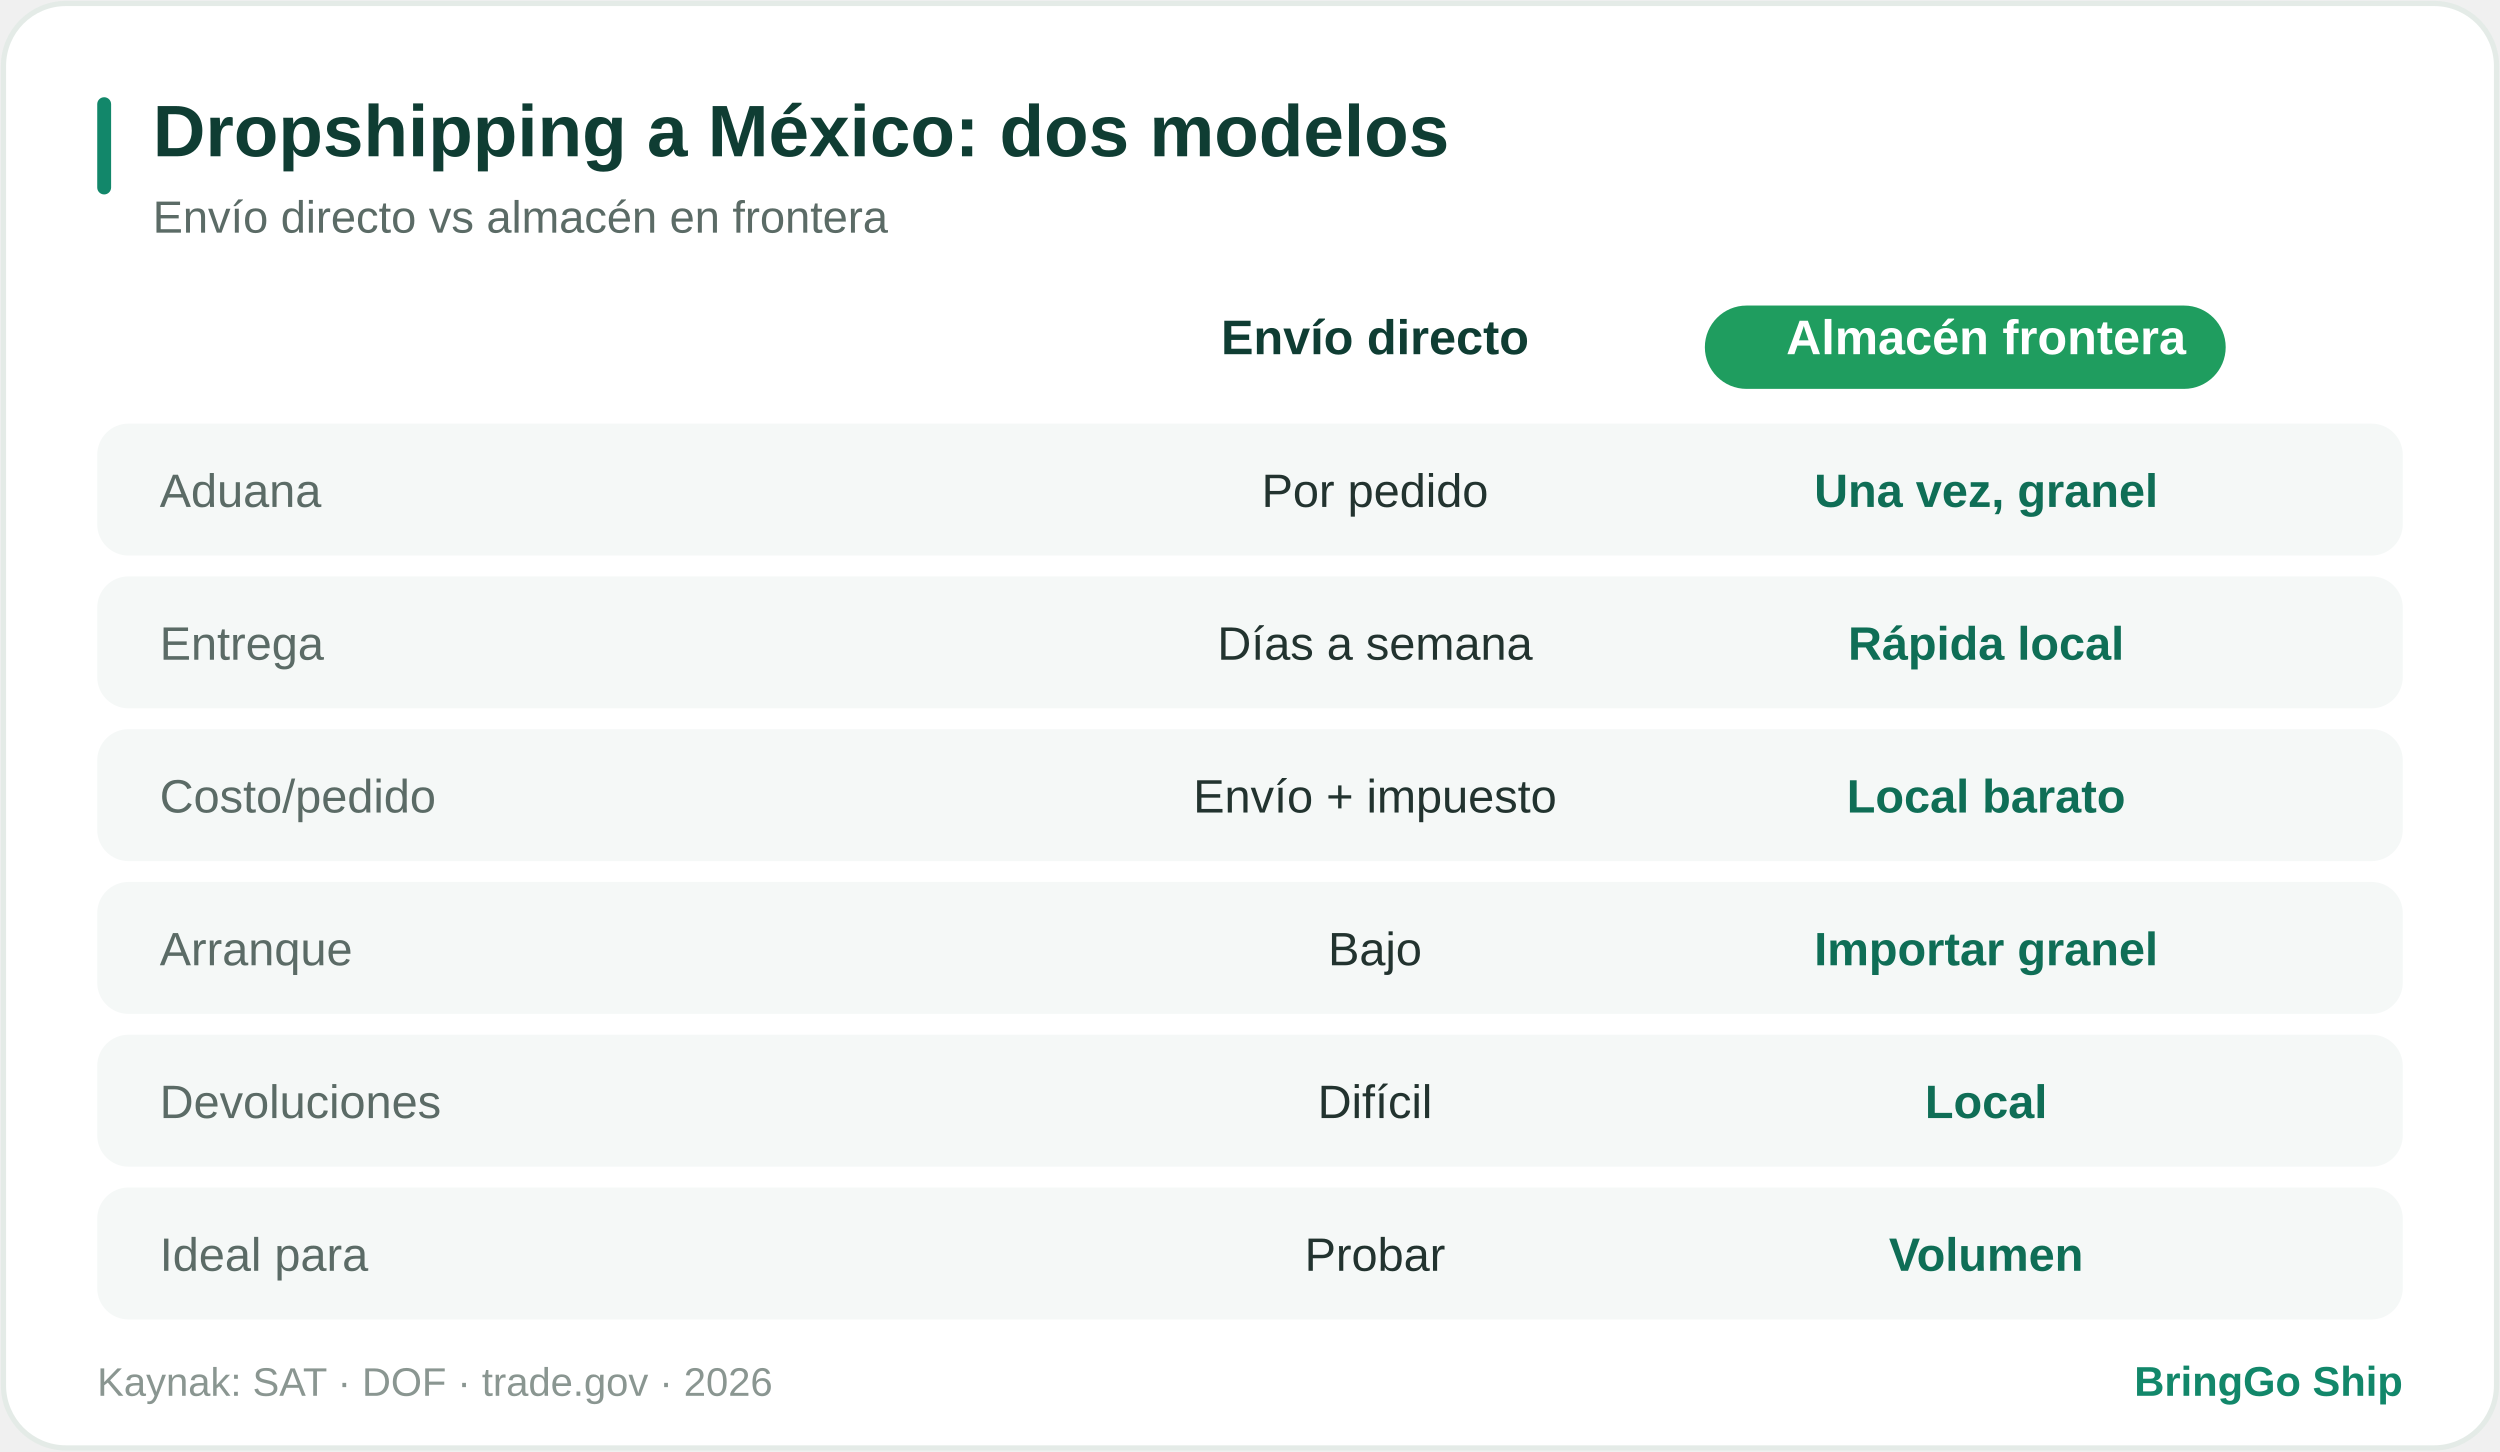
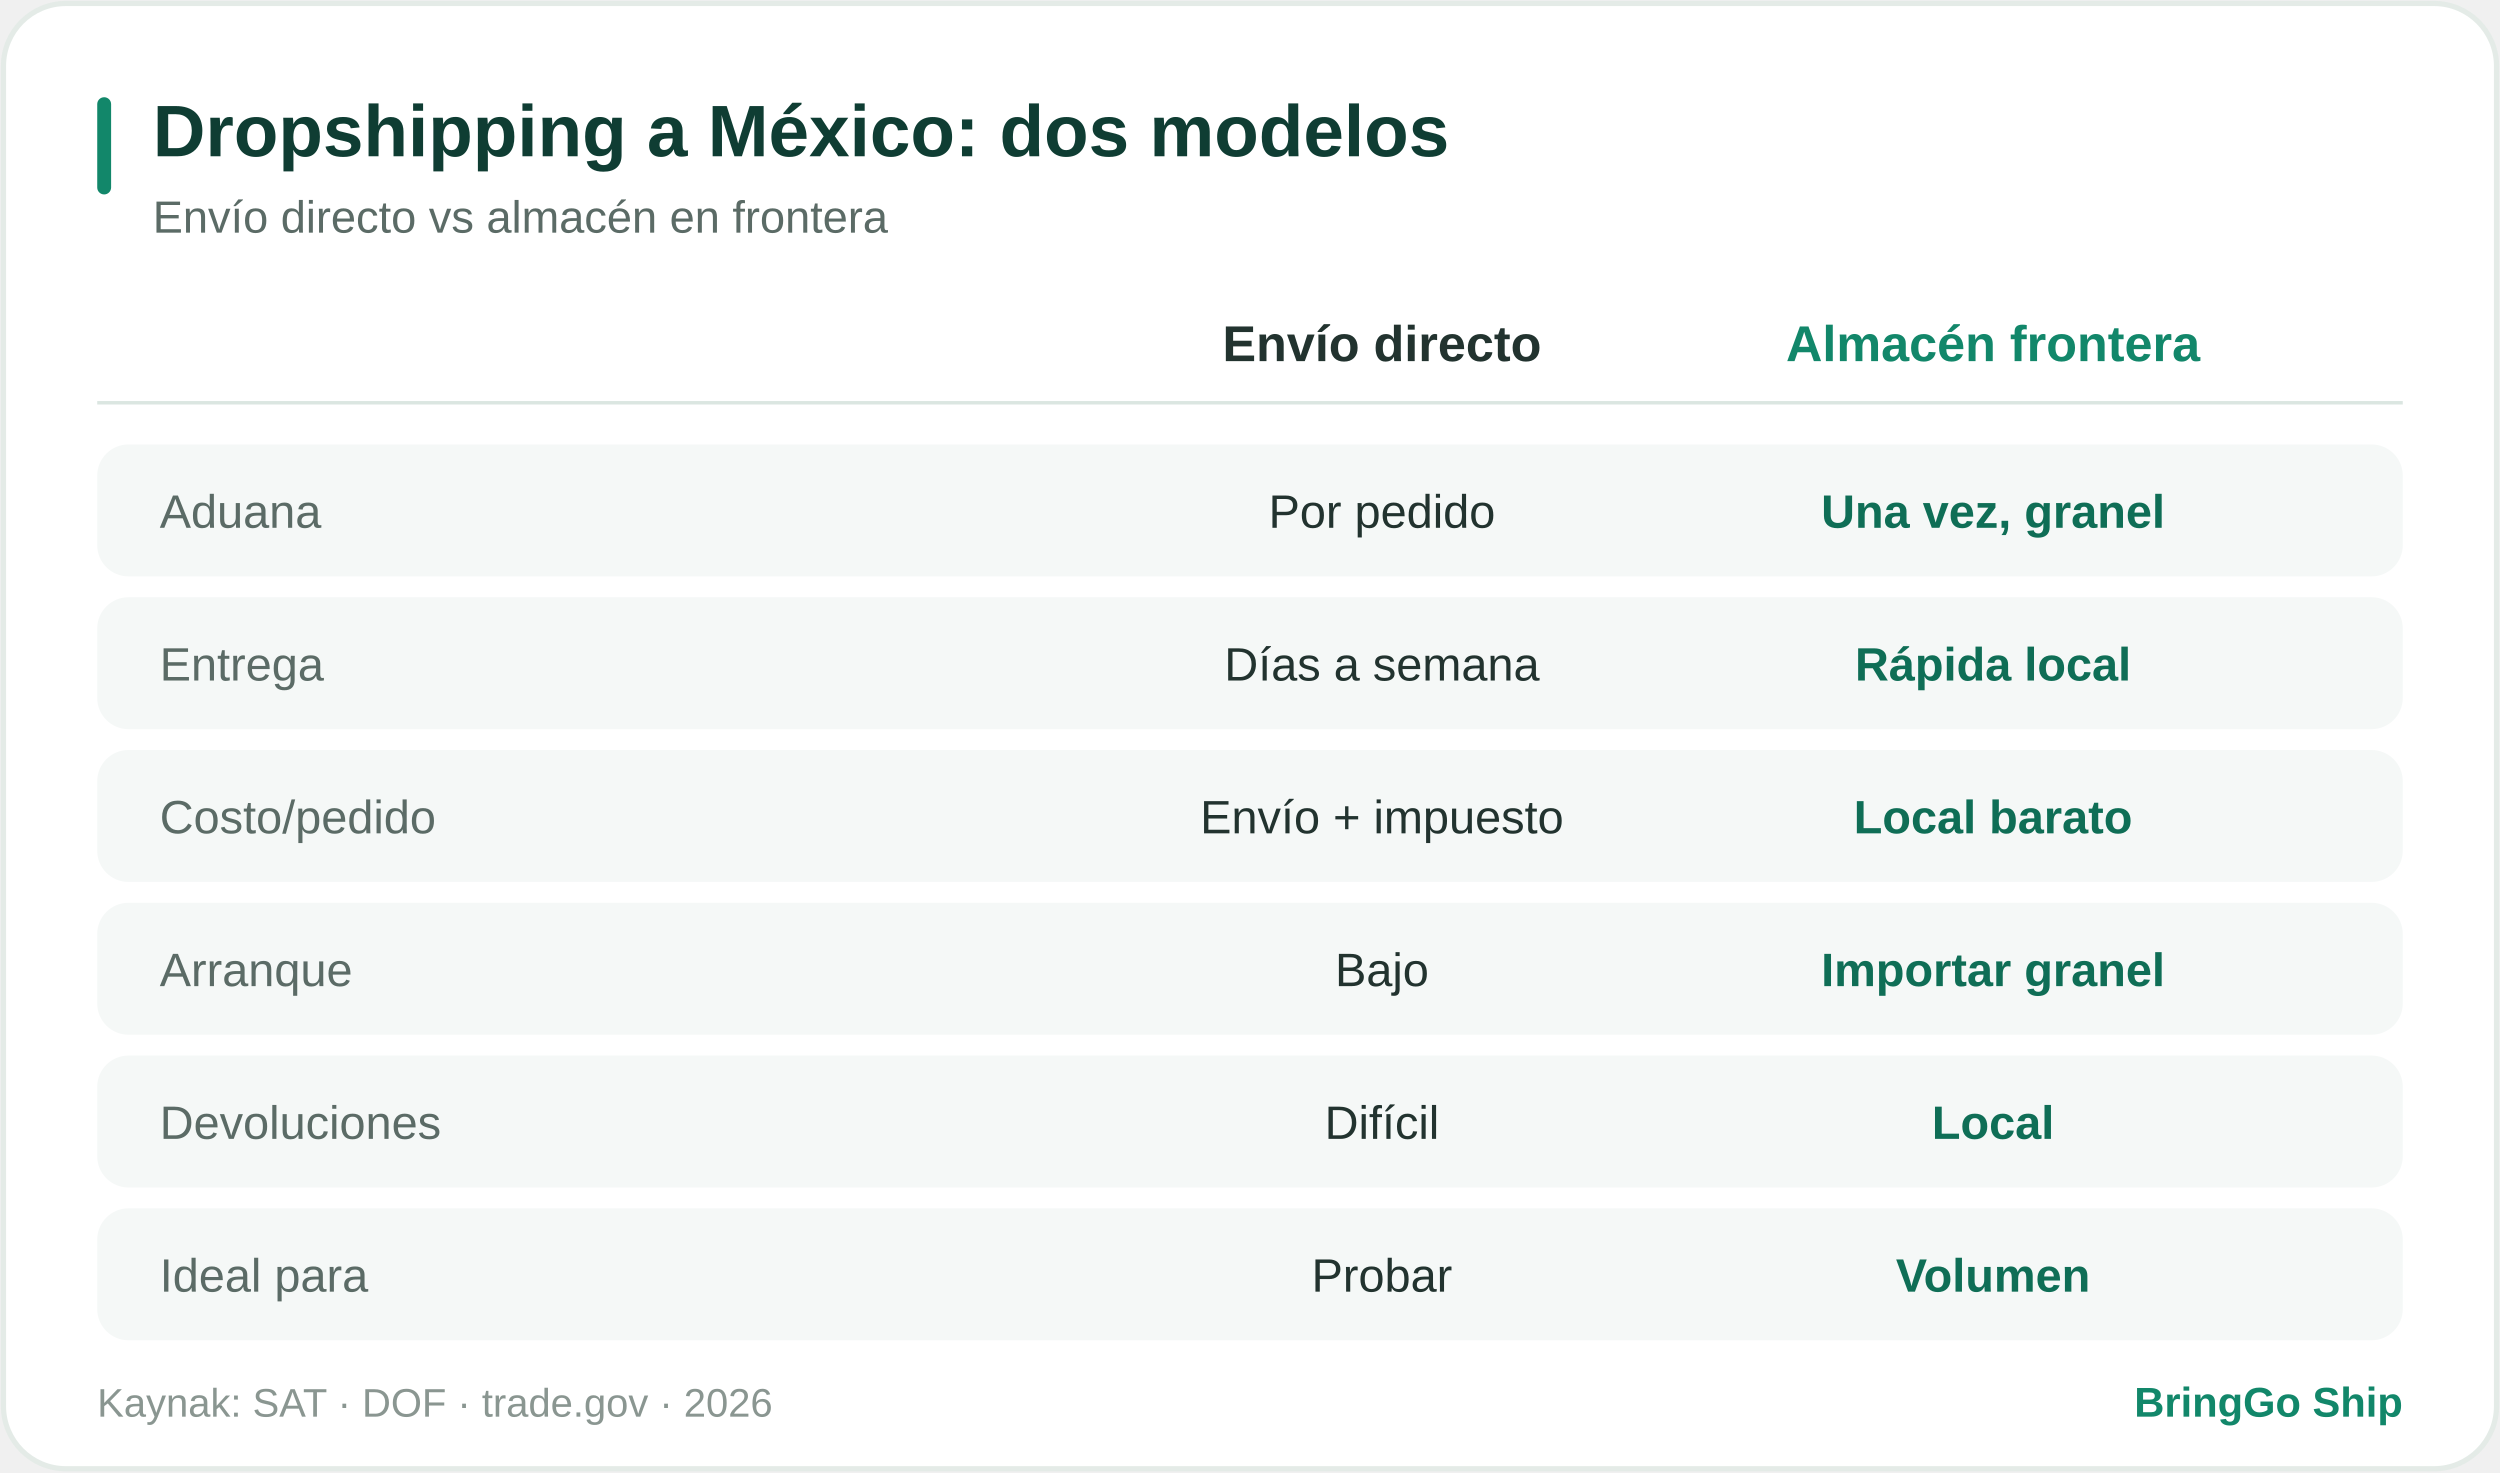
- <svg xmlns="http://www.w3.org/2000/svg" width="720" height="418" viewBox="0 0 720 418" role="img">
+ <svg xmlns="http://www.w3.org/2000/svg" width="720" height="424" viewBox="0 0 720 424" role="img">
  <style>
text{font-family:Arial,Helvetica,sans-serif}
.card{fill:#ffffff;stroke:#e4ebe7;stroke-width:1.5}
.row{fill:#f5f8f7}.pill{fill:#E1F5EE}.hi{fill:#1f9d5f}.mut{fill:#eef1f0}
- .acc{fill:#12876A}.circ{fill:#12876A}.rd{fill:#fbe9e7}.am{fill:#fbf1dd}.tl{fill:#E1F5EE}
+ .acc{fill:#12876A}.circ{fill:#12876A}.rd{fill:#fbe9e7}.am{fill:#fbf1dd}.tl{fill:#E1F5EE}.ln{stroke:#dbe6e1}
.tt{fill:#0F3D33;font-weight:bold}.ts{fill:#5b6b66}.tl2{fill:#22332f}
.tv{fill:#0F6E56;font-weight:bold}.tm{fill:#5b6b66;font-weight:bold}.tw{fill:#ffffff;font-weight:bold}
.tf{fill:#8a9691}.tb{fill:#12876A;font-weight:bold}.big{fill:#0F3D33;font-weight:bold}
.trd{fill:#a3392c;font-weight:bold}.tam{fill:#8a5a12;font-weight:bold}.ttl{fill:#0F6E56;font-weight:bold}
@media (prefers-color-scheme:dark){
.card{fill:#16211e;stroke:#2c3a35}
.row{fill:#1d2b27}.pill{fill:#123a2e}.hi{fill:#1f9d5f}.mut{fill:#28352f}
.acc{fill:#2fae7e}.circ{fill:#2fae7e}.rd{fill:#3a201c}.am{fill:#352a15}.tl{fill:#123a2e}
.tt{fill:#d7f2e6}.ts{fill:#8fa79d}.tl2{fill:#cfe0d9}
.tv{fill:#6fe0b0}.tm{fill:#9db3a9}.tw{fill:#ffffff}
.tf{fill:#6d8279}.tb{fill:#57d3a3}.big{fill:#d7f2e6}
- .trd{fill:#f0a99e}.tam{fill:#e6c281}.ttl{fill:#6fe0b0}}
+ .trd{fill:#f0a99e}.tam{fill:#e6c281}.ttl{fill:#6fe0b0}.ln{stroke:#31423c}}
</style>
-   <rect x="1" y="1" width="718" height="416" rx="18" class="card" />
+   <rect x="1" y="1" width="718" height="422" rx="18" class="card" />
  <rect x="28" y="28" width="4" height="28" rx="2" class="acc" />
  <text x="44" y="45" font-size="21" class="tt">Dropshipping a México: dos modelos</text>
  <text x="44" y="67" font-size="13" class="ts">Envío directo vs almacén en frontera</text>
  <g transform="translate(0,88)">
-     <text x="396" y="14" text-anchor="middle" font-size="14" class="tt">Envío directo</text>
-     <rect x="491" y="0" width="150" height="24" rx="12" class="hi" />
-     <text x="572" y="14" text-anchor="middle" font-size="14" class="tw">Almacén frontera</text>
-     <rect x="28" y="34" width="664" height="38" rx="9" class="row" />
-     <text x="46" y="58" font-size="13.5" class="ts">Aduana</text>
-     <text x="396" y="58" text-anchor="middle" font-size="13.5" class="tl2">Por pedido</text>
-     <text x="572" y="58" text-anchor="middle" font-size="13.5" class="tv">Una vez, granel</text>
-     <rect x="28" y="78" width="664" height="38" rx="9" class="row" />
-     <text x="46" y="102" font-size="13.5" class="ts">Entrega</text>
-     <text x="396" y="102" text-anchor="middle" font-size="13.5" class="tl2">Días a semana</text>
-     <text x="572" y="102" text-anchor="middle" font-size="13.5" class="tv">Rápida local</text>
-     <rect x="28" y="122" width="664" height="38" rx="9" class="row" />
-     <text x="46" y="146" font-size="13.5" class="ts">Costo/pedido</text>
-     <text x="396" y="146" text-anchor="middle" font-size="13.5" class="tl2">Envío + impuesto</text>
-     <text x="572" y="146" text-anchor="middle" font-size="13.5" class="tv">Local barato</text>
-     <rect x="28" y="166" width="664" height="38" rx="9" class="row" />
-     <text x="46" y="190" font-size="13.5" class="ts">Arranque</text>
-     <text x="396" y="190" text-anchor="middle" font-size="13.5" class="tl2">Bajo</text>
-     <text x="572" y="190" text-anchor="middle" font-size="13.5" class="tv">Importar granel</text>
-     <rect x="28" y="210" width="664" height="38" rx="9" class="row" />
-     <text x="46" y="234" font-size="13.5" class="ts">Devoluciones</text>
-     <text x="396" y="234" text-anchor="middle" font-size="13.5" class="tl2">Difícil</text>
-     <text x="572" y="234" text-anchor="middle" font-size="13.5" class="tv">Local</text>
-     <rect x="28" y="254" width="664" height="38" rx="9" class="row" />
-     <text x="46" y="278" font-size="13.5" class="ts">Ideal para</text>
-     <text x="396" y="278" text-anchor="middle" font-size="13.5" class="tl2">Probar</text>
-     <text x="572" y="278" text-anchor="middle" font-size="13.5" class="tv">Volumen</text>
+     <text x="398" y="16" text-anchor="middle" font-size="14.5" class="tl2" font-weight="bold">Envío directo</text>
+     <text x="574" y="16" text-anchor="middle" font-size="14.5" class="tb" font-weight="bold">Almacén frontera</text>
+     <line x1="28" y1="28" x2="692" y2="28" stroke-width="1" class="ln" />
+     <rect x="28" y="40" width="664" height="38" rx="9" class="row" />
+     <text x="46" y="64" font-size="13.5" class="ts">Aduana</text>
+     <text x="398" y="64" text-anchor="middle" font-size="13.5" class="tl2">Por pedido</text>
+     <text x="574" y="64" text-anchor="middle" font-size="13.5" class="tv" font-weight="bold">Una vez, granel</text>
+     <rect x="28" y="84" width="664" height="38" rx="9" class="row" />
+     <text x="46" y="108" font-size="13.5" class="ts">Entrega</text>
+     <text x="398" y="108" text-anchor="middle" font-size="13.5" class="tl2">Días a semana</text>
+     <text x="574" y="108" text-anchor="middle" font-size="13.5" class="tv" font-weight="bold">Rápida local</text>
+     <rect x="28" y="128" width="664" height="38" rx="9" class="row" />
+     <text x="46" y="152" font-size="13.5" class="ts">Costo/pedido</text>
+     <text x="398" y="152" text-anchor="middle" font-size="13.5" class="tl2">Envío + impuesto</text>
+     <text x="574" y="152" text-anchor="middle" font-size="13.5" class="tv" font-weight="bold">Local barato</text>
+     <rect x="28" y="172" width="664" height="38" rx="9" class="row" />
+     <text x="46" y="196" font-size="13.5" class="ts">Arranque</text>
+     <text x="398" y="196" text-anchor="middle" font-size="13.5" class="tl2">Bajo</text>
+     <text x="574" y="196" text-anchor="middle" font-size="13.5" class="tv" font-weight="bold">Importar granel</text>
+     <rect x="28" y="216" width="664" height="38" rx="9" class="row" />
+     <text x="46" y="240" font-size="13.5" class="ts">Devoluciones</text>
+     <text x="398" y="240" text-anchor="middle" font-size="13.5" class="tl2">Difícil</text>
+     <text x="574" y="240" text-anchor="middle" font-size="13.5" class="tv" font-weight="bold">Local</text>
+     <rect x="28" y="260" width="664" height="38" rx="9" class="row" />
+     <text x="46" y="284" font-size="13.5" class="ts">Ideal para</text>
+     <text x="398" y="284" text-anchor="middle" font-size="13.5" class="tl2">Probar</text>
+     <text x="574" y="284" text-anchor="middle" font-size="13.5" class="tv" font-weight="bold">Volumen</text>
  </g>
-   <text x="28" y="402" font-size="11.5" class="tf">Kaynak: SAT · DOF · trade.gov · 2026</text>
-   <text x="692" y="402" text-anchor="end" font-size="12" class="tb">BringGo Ship</text>
+   <text x="28" y="408" font-size="11.5" class="tf">Kaynak: SAT · DOF · trade.gov · 2026</text>
+   <text x="692" y="408" text-anchor="end" font-size="12" class="tb">BringGo Ship</text>
</svg>
